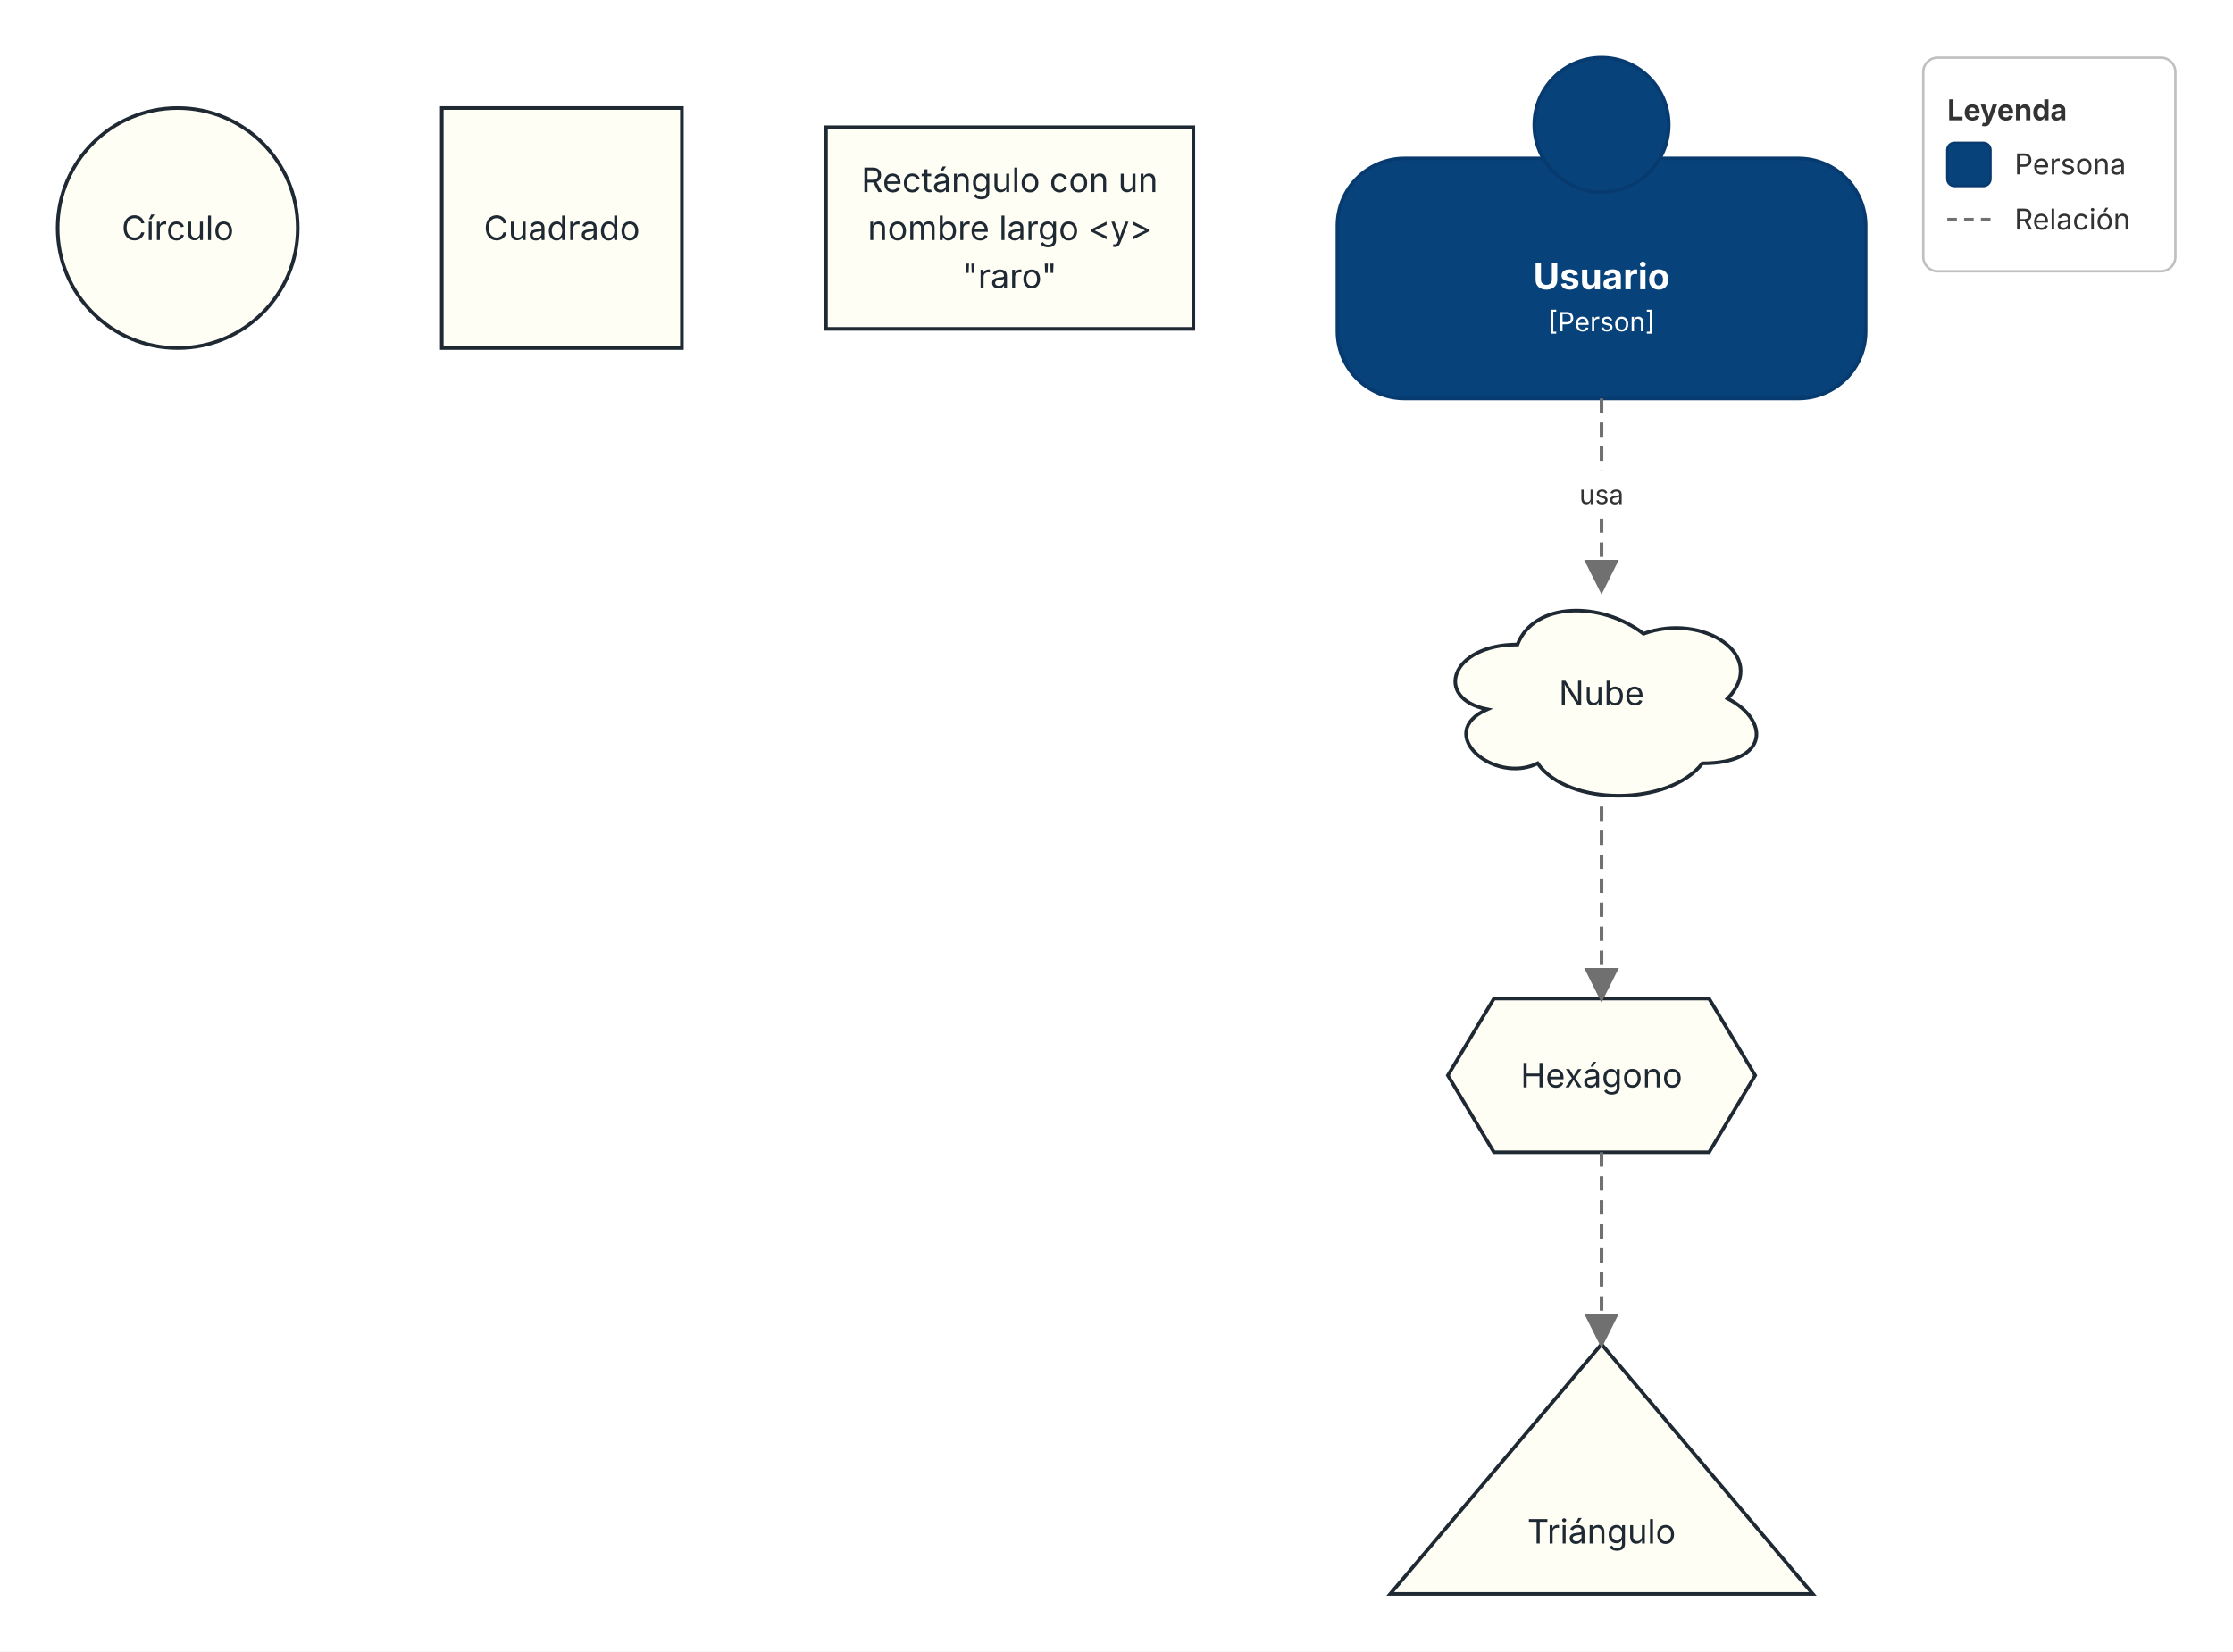
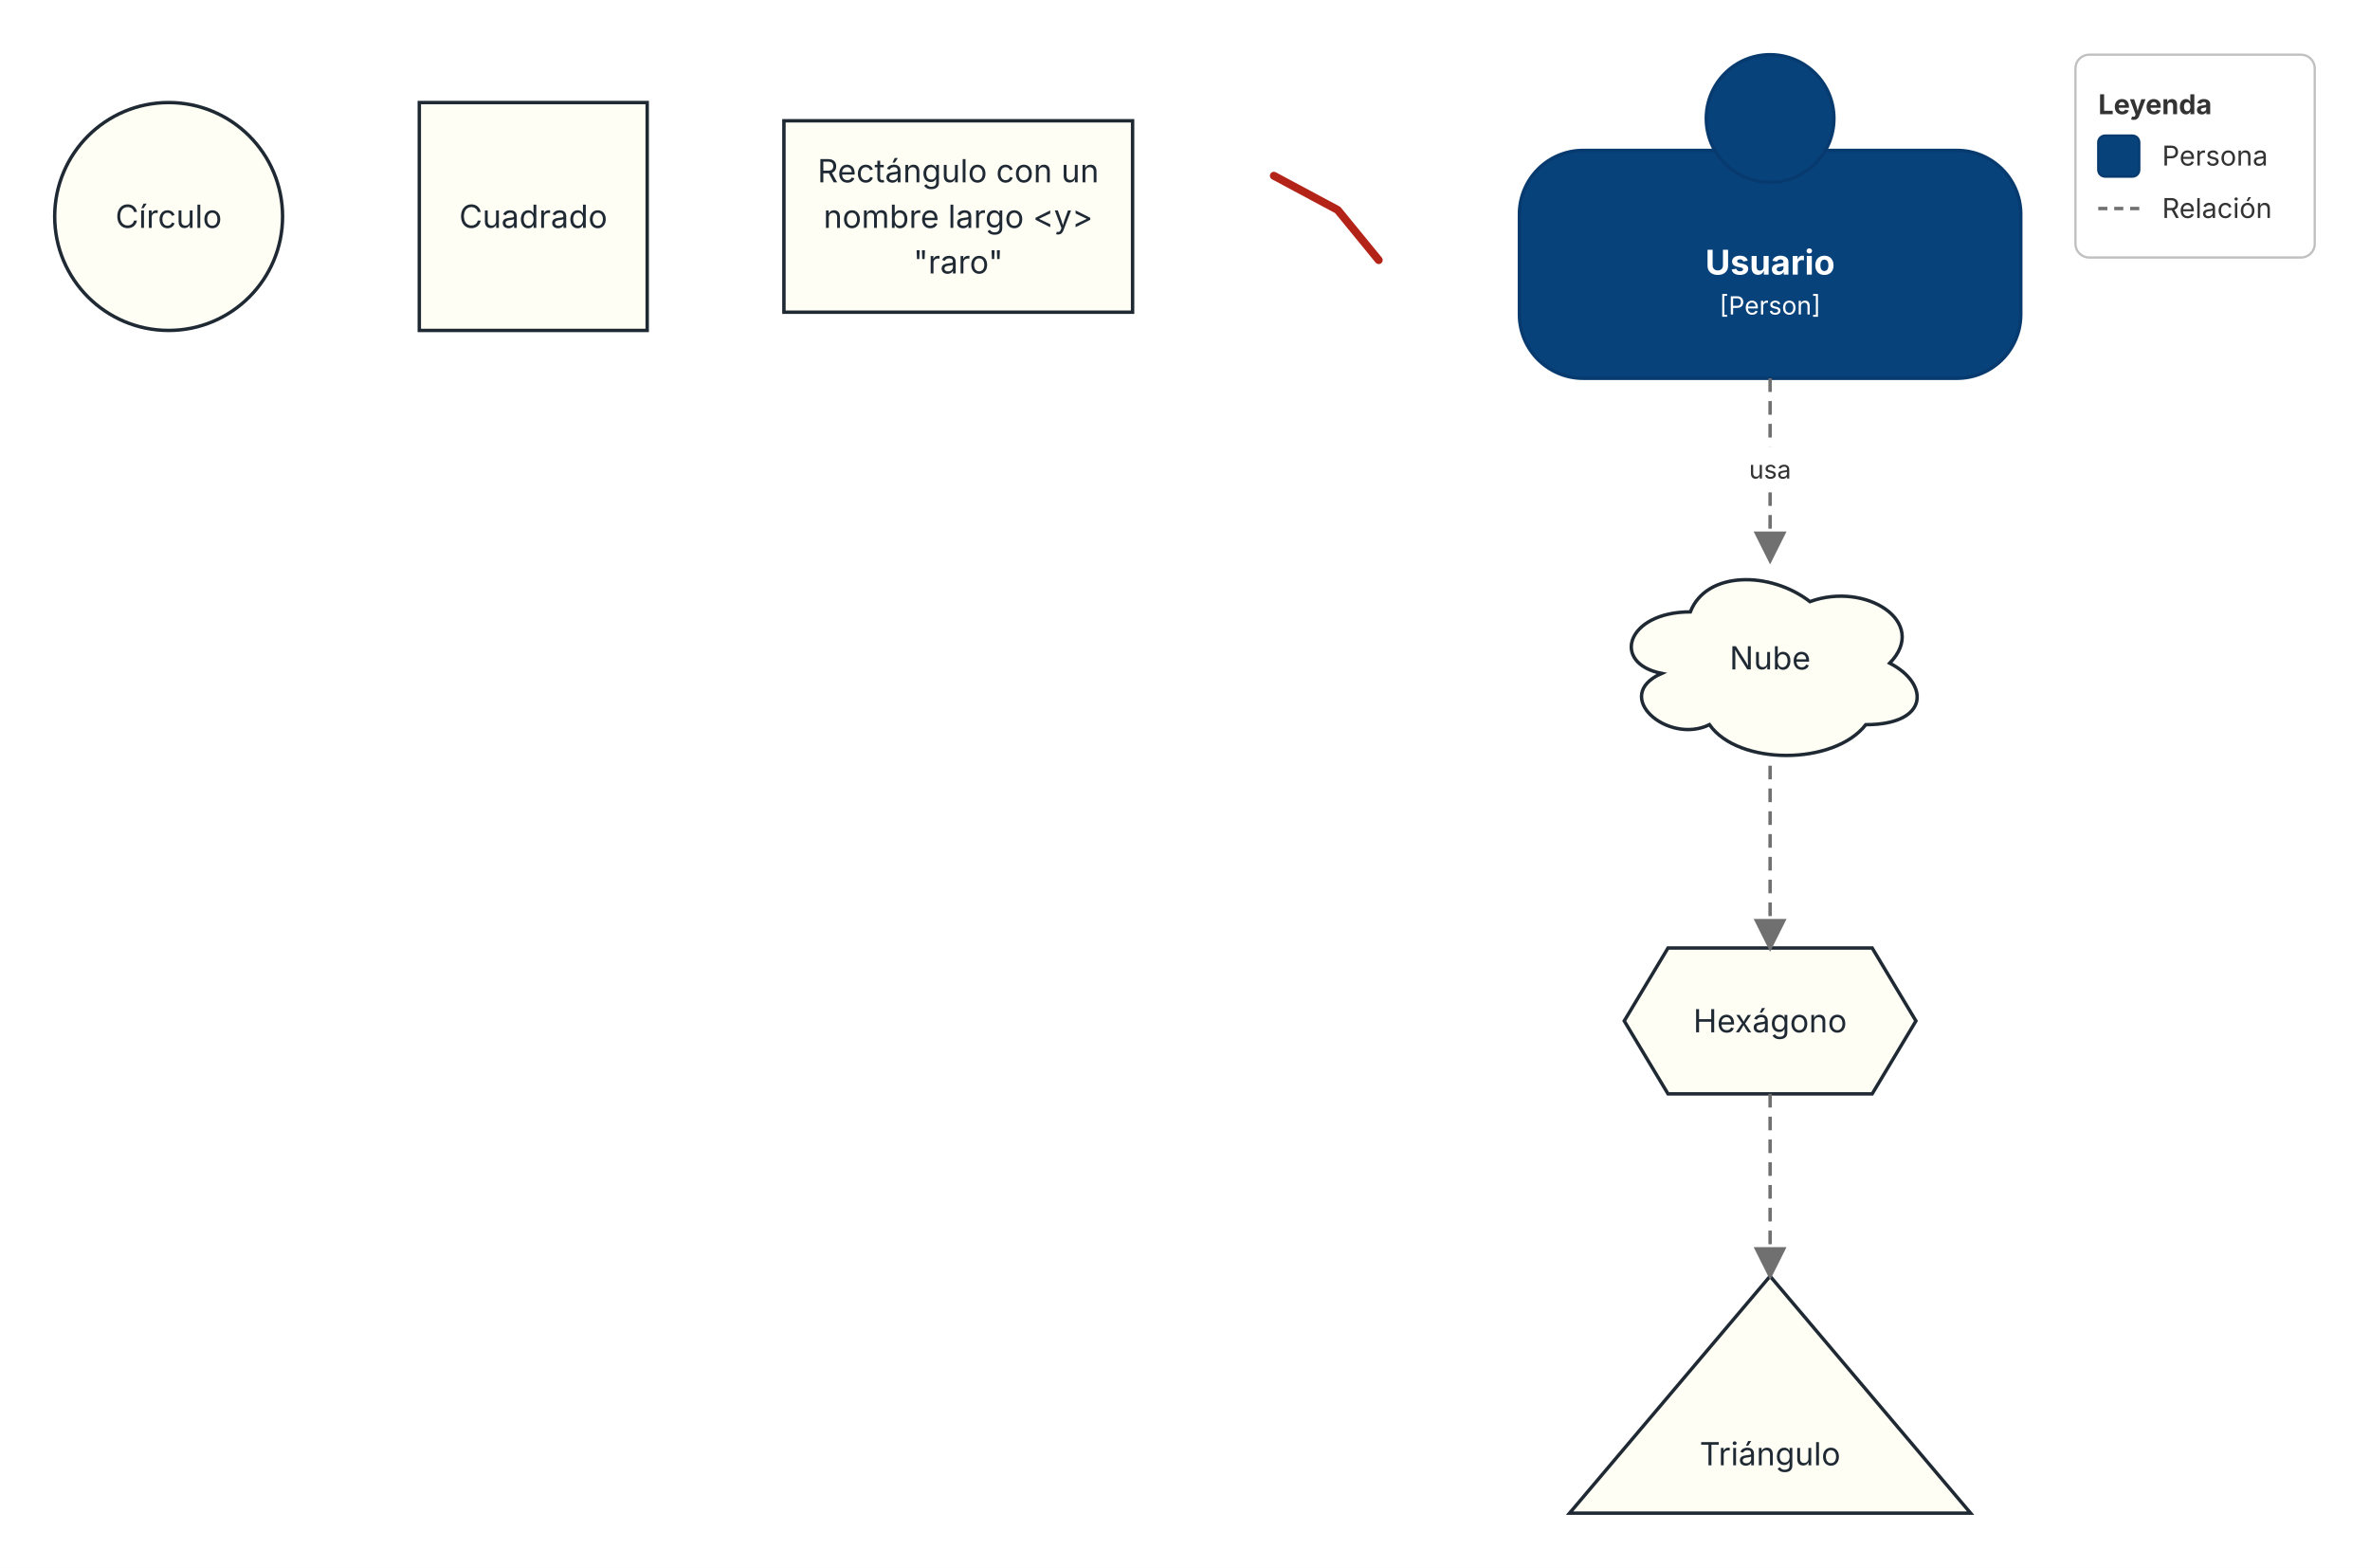
- <svg xmlns="http://www.w3.org/2000/svg" width="930" height="688" viewBox="6 6 930 688">
-   <rect x="6" y="6" width="930" height="688" fill="#ffffff" />
+ <svg xmlns="http://www.w3.org/2000/svg" width="1040" height="688" viewBox="6 6 1040 688">
+   <rect x="6" y="6" width="1040" height="688" fill="#ffffff" />
  <g font-family="Inter, 'Helvetica Neue', Arial, sans-serif">
    <g data-id="circulo" transform="translate(30 51)">
      <ellipse cx="50" cy="50" rx="50" ry="50" fill="#fffef5" stroke="#1f2933" stroke-width="1.5" />
      <text x="50" y="55" font-size="14" fill="#1f2933" text-anchor="middle">Círculo</text>
    </g>
    <g data-id="cuadrado" transform="translate(190 51)">
      <rect x="0" y="0" width="100" height="100" fill="#fffef5" stroke="#1f2933" stroke-width="1.5" />
      <text x="50" y="55" font-size="14" fill="#1f2933" text-anchor="middle">Cuadrado</text>
    </g>
-     <g data-id="hexagono" transform="translate(609 422)">
+     <g data-id="hexagono" transform="translate(718.75 422)">
      <path d="M 19.2 0 L 108.8 0 L 128 32 L 108.8 64 L 19.2 64 L 0 32 Z" fill="#fffef5" stroke="#1f2933" stroke-width="1.5" />
      <text x="64" y="37" font-size="14" fill="#1f2933" text-anchor="middle">Hexágono</text>
    </g>
-     <g data-id="nube" transform="translate(603 252)">
+     <g data-id="nube" transform="translate(712.75 252)">
      <path d="M 35 22.5 C 7 22.5 0 45 22.4 49.5 C 0 59.4 25.2 81 43.4 72 C 56 90 98 90 112 72 C 140 72 140 54 122.5 45 C 140 27 112 9 87.5 18 C 70 4.5 42 4.5 35 22.5 Z" fill="#fffef5" stroke="#1f2933" stroke-width="1.5" />
      <text x="70" y="47.75" font-size="14" fill="#1f2933" text-anchor="middle">Nube</text>
    </g>
    <g data-id="rectangulo" transform="translate(350 59)">
      <rect x="0" y="0" width="153" height="84" fill="#fffef5" stroke="#1f2933" stroke-width="1.5" />
      <text x="76.5" y="27" font-size="14" fill="#1f2933" text-anchor="middle">Rectángulo con un</text>
      <text x="76.5" y="47" font-size="14" fill="#1f2933" text-anchor="middle">nombre largo &lt;y&gt;</text>
      <text x="76.5" y="67" font-size="14" fill="#1f2933" text-anchor="middle">"raro"</text>
    </g>
-     <g data-id="triangulo" transform="translate(585 566)">
+     <g data-id="trazo" transform="translate(563 80.13)">
+       <path d="M 2 3 L 30 18 L 48 40" fill="none" stroke="#b42318" stroke-width="3.5" stroke-linecap="round" stroke-linejoin="round" />
+     </g>
+     <g data-id="triangulo" transform="translate(694.75 566)">
      <path d="M 88 0 L 176 104 L 0 104 Z" fill="#fffef5" stroke="#1f2933" stroke-width="1.5" />
      <text x="88" y="83" font-size="14" fill="#1f2933" text-anchor="middle">Triángulo</text>
    </g>
-     <g data-id="usuario" transform="translate(563 30)">
+     <g data-id="usuario" transform="translate(672.75 30)">
      <rect x="0" y="42" width="220" height="100" rx="28" fill="#08427B" stroke="#073B6F" stroke-width="1.5" />
      <ellipse cx="110" cy="28" rx="28" ry="28" fill="#08427B" stroke="#073B6F" stroke-width="1.5" />
      <text x="110" y="96.5" font-size="15" fill="#ffffff" text-anchor="middle" font-weight="bold">Usuario</text>
      <text x="110" y="114" font-size="11" fill="#ffffff" text-anchor="middle">[Person]</text>
    </g>
    <g data-id="r1">
-       <path d="M 673 172 L 673 240" fill="none" stroke="#707070" stroke-width="1.5" stroke-dasharray="6 4" />
-       <path d="M 673 252 L 667 240 L 679 240 Z" fill="#707070" stroke="#707070" stroke-width="1.5" />
-       <rect x="658.5" y="202" width="29" height="20" rx="3" fill="#ffffff" stroke="none" />
-       <text x="673" y="216" font-size="11" fill="#333333" text-anchor="middle">usa</text>
+       <path d="M 782.75 172 L 782.75 240" fill="none" stroke="#707070" stroke-width="1.5" stroke-dasharray="6 4" />
+       <path d="M 782.75 252 L 776.75 240 L 788.75 240 Z" fill="#707070" stroke="#707070" stroke-width="1.5" />
+       <rect x="768.25" y="202" width="29" height="20" rx="3" fill="#ffffff" stroke="none" />
+       <text x="782.75" y="216" font-size="11" fill="#333333" text-anchor="middle">usa</text>
    </g>
    <g data-id="r2">
-       <path d="M 673 342 L 673 410" fill="none" stroke="#707070" stroke-width="1.5" stroke-dasharray="6 4" />
-       <path d="M 673 422 L 667 410 L 679 410 Z" fill="#707070" stroke="#707070" stroke-width="1.5" />
+       <path d="M 782.75 342 L 782.75 410" fill="none" stroke="#707070" stroke-width="1.5" stroke-dasharray="6 4" />
+       <path d="M 782.75 422 L 776.75 410 L 788.75 410 Z" fill="#707070" stroke="#707070" stroke-width="1.5" />
    </g>
    <g data-id="r3">
-       <path d="M 673 486 L 673 554" fill="none" stroke="#707070" stroke-width="1.5" stroke-dasharray="6 4" />
-       <path d="M 673 566 L 667 554 L 679 554 Z" fill="#707070" stroke="#707070" stroke-width="1.5" />
+       <path d="M 782.75 486 L 782.75 554" fill="none" stroke="#707070" stroke-width="1.5" stroke-dasharray="6 4" />
+       <path d="M 782.75 566 L 776.75 554 L 788.75 554 Z" fill="#707070" stroke="#707070" stroke-width="1.5" />
    </g>
-     <g data-id="__legend__" transform="translate(807 30)">
+     <g data-id="__legend__" transform="translate(916.75 30)">
      <rect x="0" y="0" width="105" height="89" rx="6" fill="#ffffff" stroke="#c0c0c0" />
      <text x="10" y="26.1" font-size="12" fill="#333333" font-weight="bold">Leyenda</text>
      <rect x="10" y="35.5" width="18" height="18" rx="3" fill="#08427B" stroke="#073B6F" />
      <text x="38" y="48.64" font-size="12" fill="#333333">Persona</text>
      <line x1="10" y1="67.5" x2="28" y2="67.5" fill="none" stroke="#707070" stroke-width="1.5" stroke-dasharray="4 3" />
      <text x="38" y="71.64" font-size="12" fill="#333333">Relación</text>
    </g>
  </g>
</svg>
